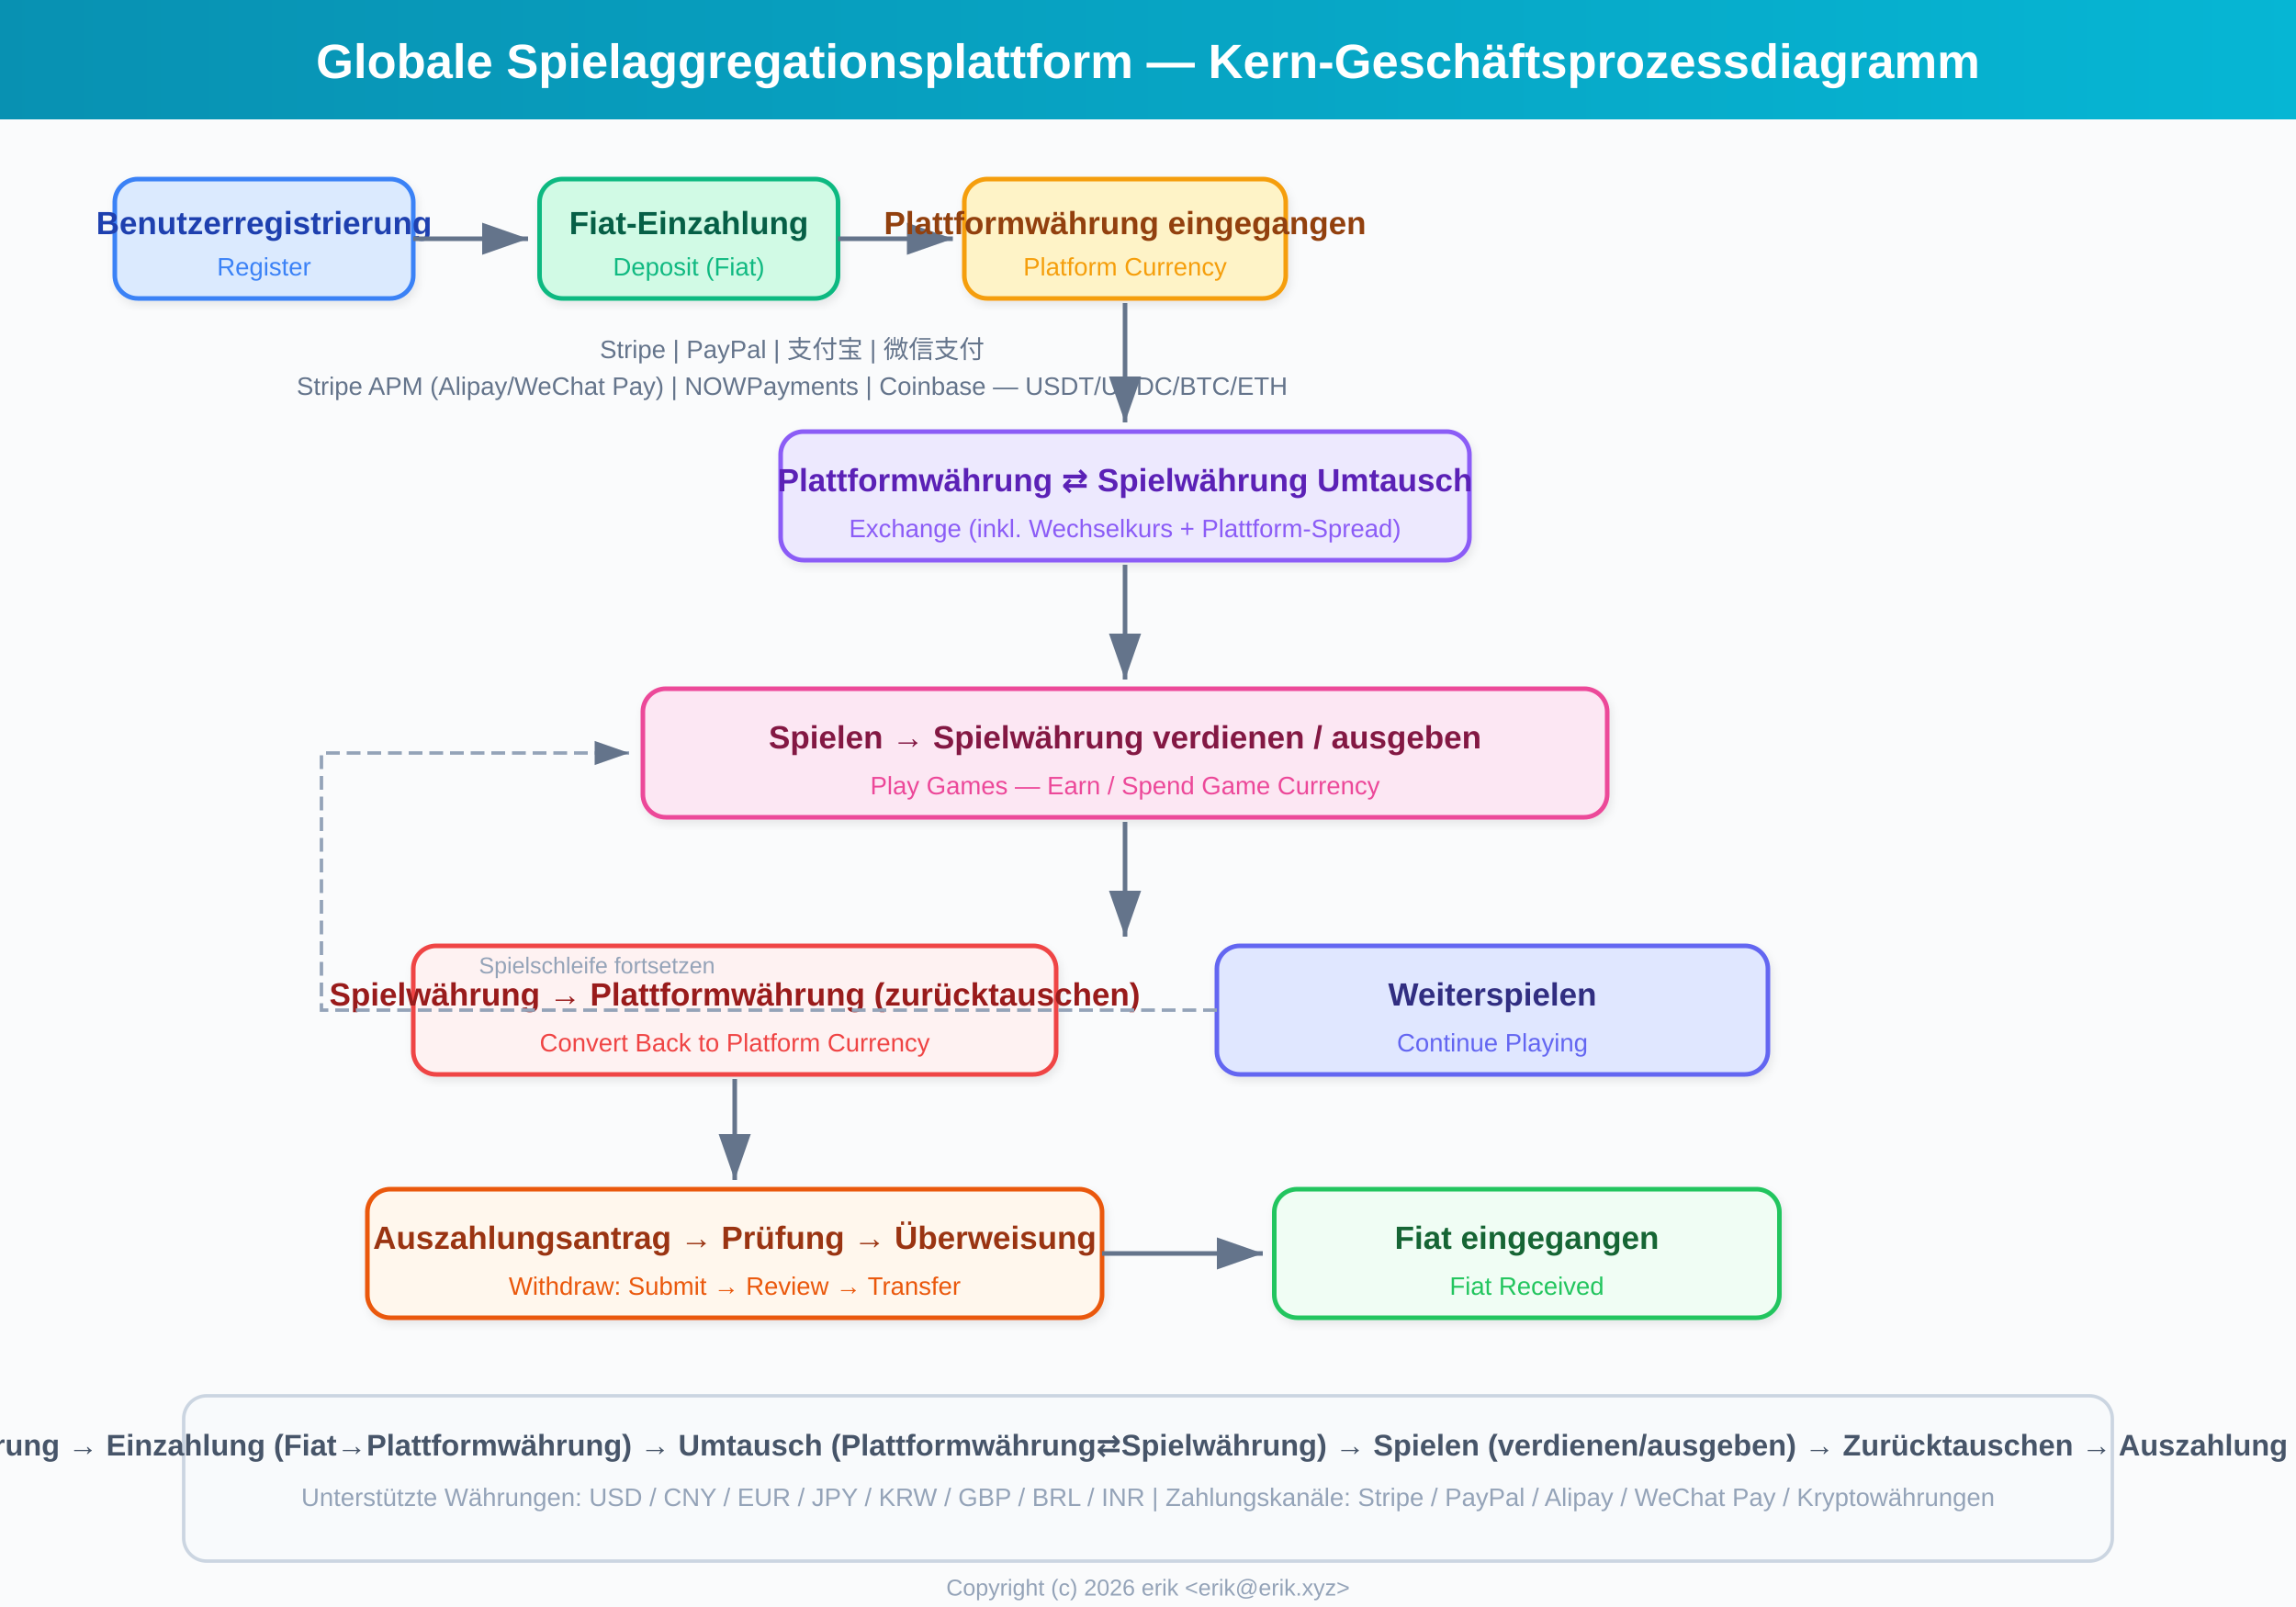
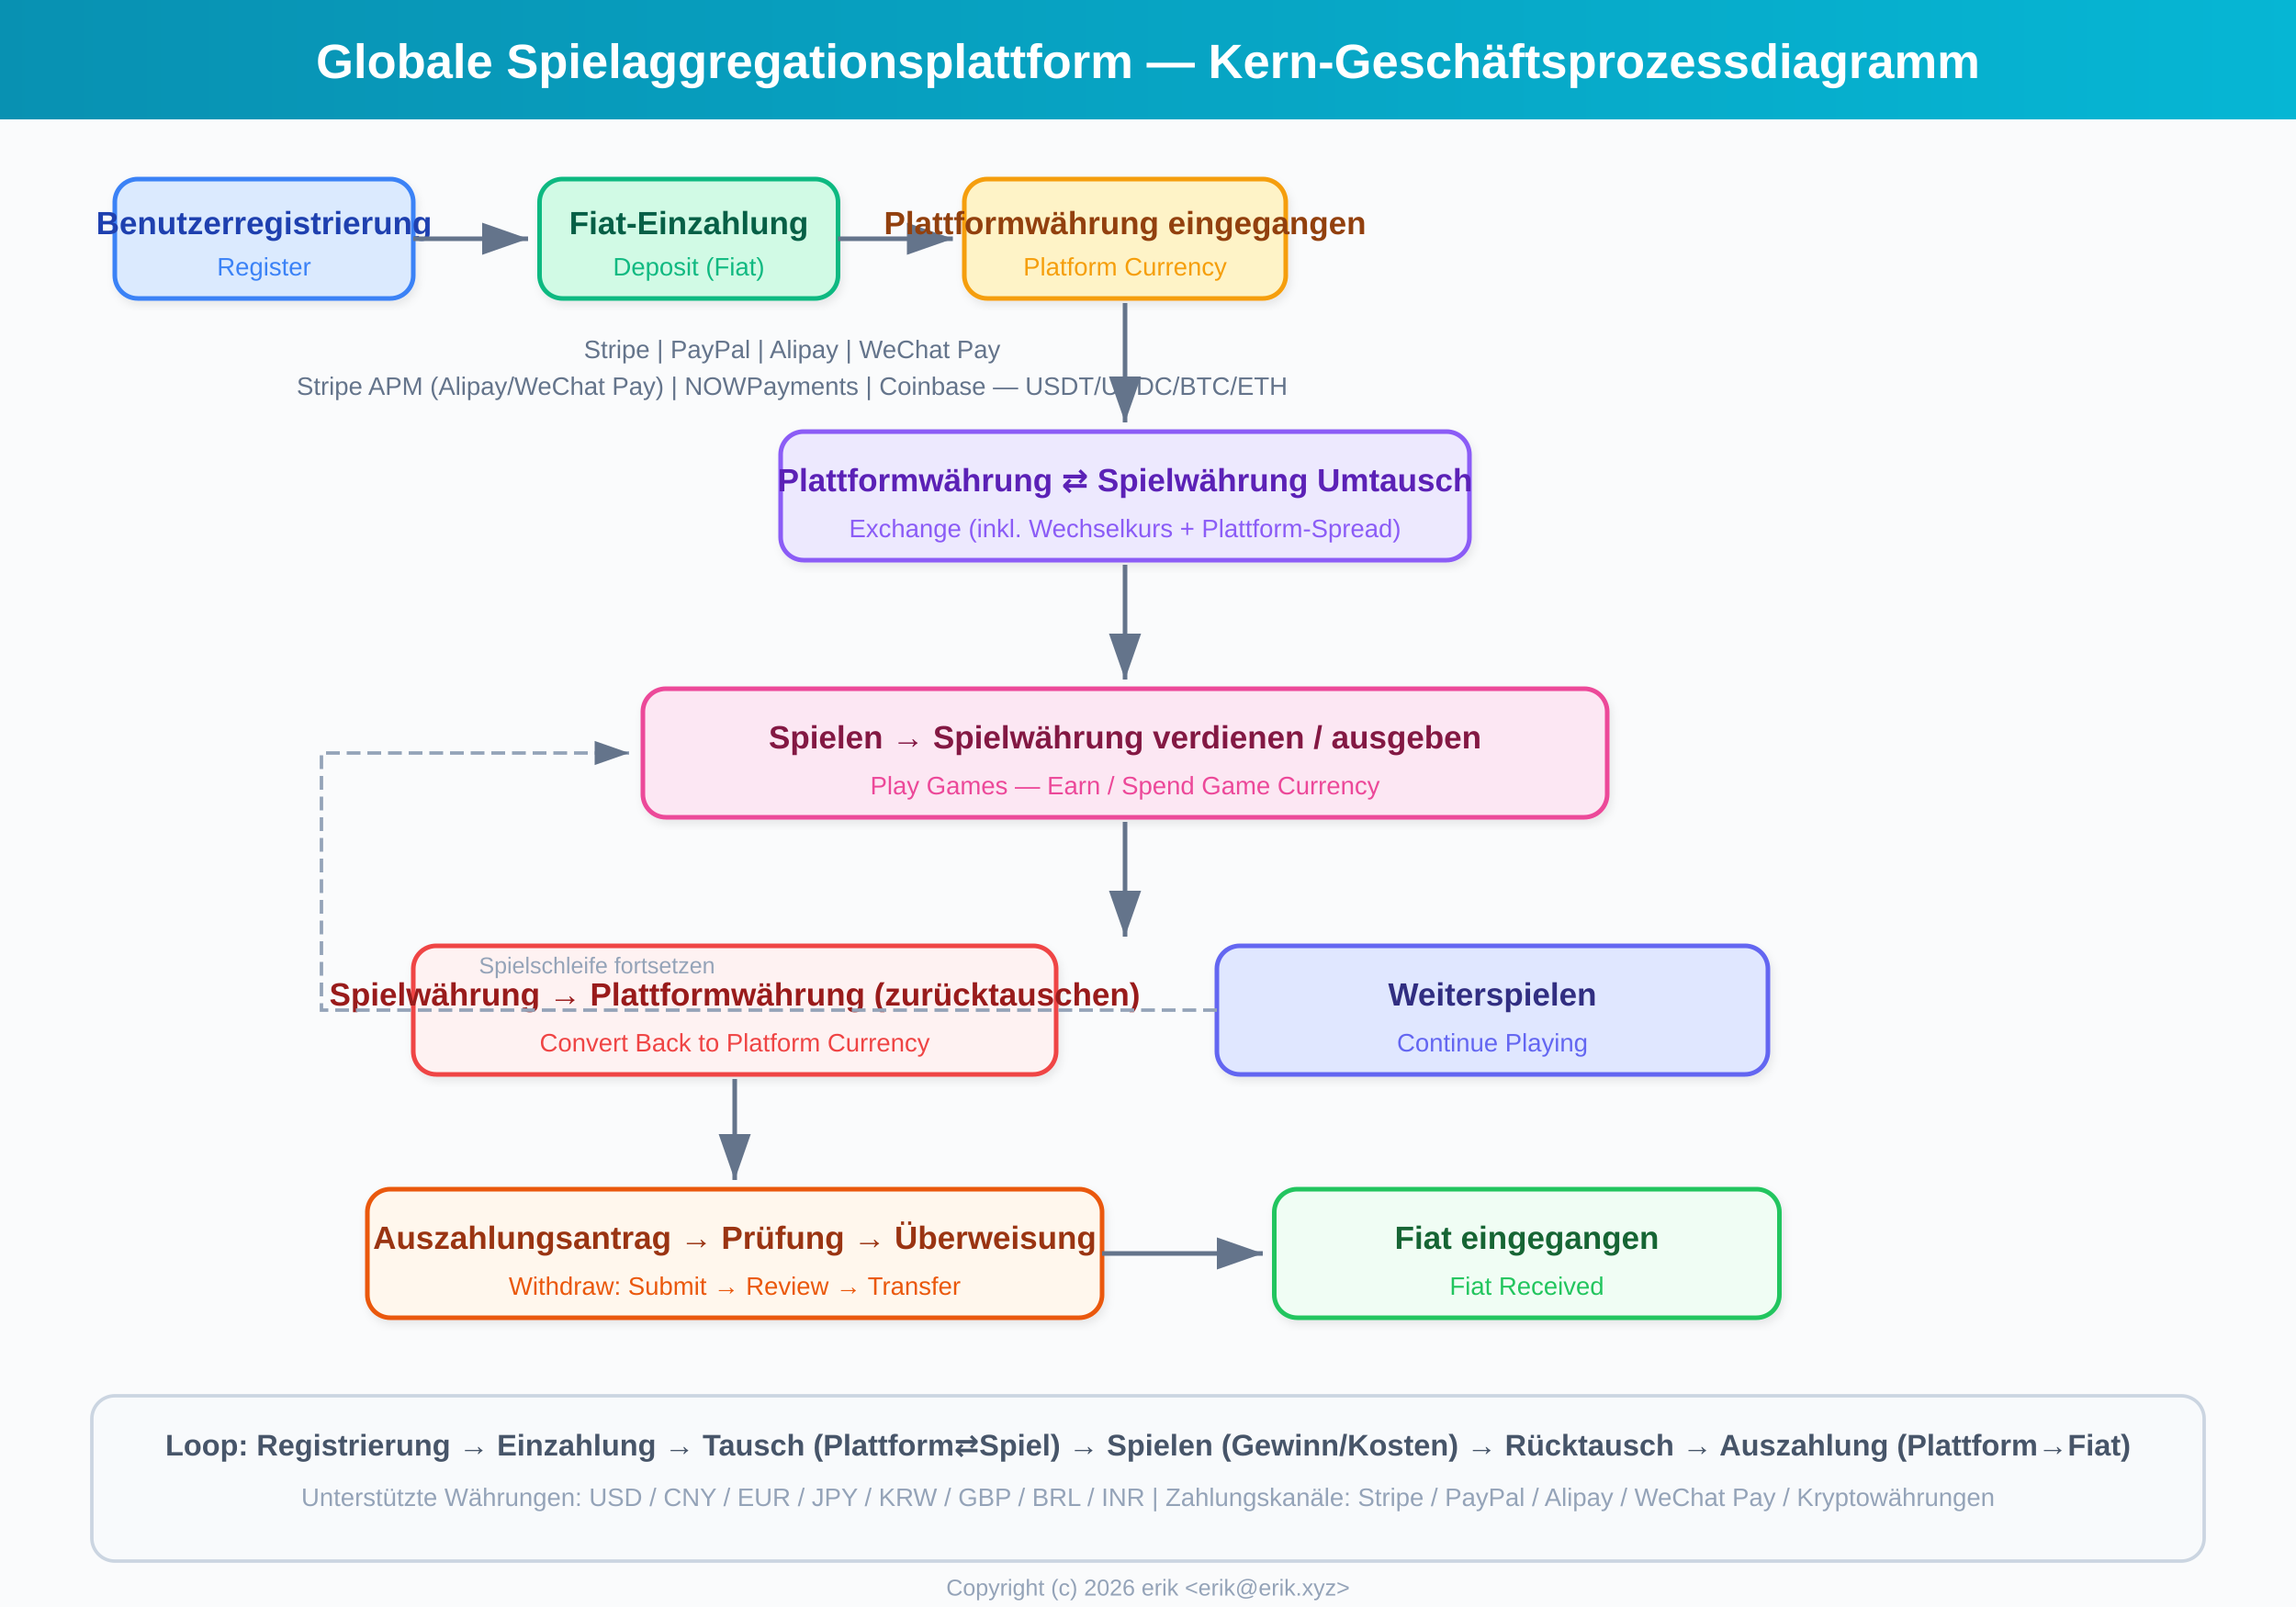
<svg xmlns="http://www.w3.org/2000/svg" viewBox="0 0 1000 700" font-family="Arial, 'Noto Sans SC', 'Noto Sans', sans-serif">
  <defs>
    <marker id="arr" markerWidth="10" markerHeight="7" refX="10" refY="3.5" orient="auto">
      <polygon points="0 0, 10 3.5, 0 7" fill="#64748b" />
    </marker>
    <linearGradient id="hd" x1="0" y1="0" x2="1" y2="0">
      <stop offset="0%" stop-color="#0891b2" />
      <stop offset="100%" stop-color="#06b6d4" />
    </linearGradient>
    <filter id="sh">
      <feDropShadow dx="1" dy="2" stdDeviation="2" flood-opacity=".08" />
    </filter>
  </defs>
  <rect width="1000" height="700" fill="#fafbfc" />
  <rect x="0" y="0" width="1000" height="52" fill="url(#hd)" />
  <text x="500" y="34" text-anchor="middle" fill="#fff" font-size="21" font-weight="bold">Globale Spielaggregationsplattform — Kern-Geschäftsprozessdiagramm</text>
  <rect x="50" y="78" width="130" height="52" rx="10" fill="#dbeafe" stroke="#3b82f6" stroke-width="2" filter="url(#sh)" />
  <text x="115" y="102" text-anchor="middle" fill="#1e40af" font-size="14" font-weight="bold">Benutzerregistrierung</text>
  <text x="115" y="120" text-anchor="middle" fill="#3b82f6" font-size="11">Register</text>
  <line x1="180" y1="104" x2="230" y2="104" stroke="#64748b" stroke-width="2" marker-end="url(#arr)" />
  <rect x="235" y="78" width="130" height="52" rx="10" fill="#d1fae5" stroke="#10b981" stroke-width="2" filter="url(#sh)" />
  <text x="300" y="102" text-anchor="middle" fill="#065f46" font-size="14" font-weight="bold">Fiat-Einzahlung</text>
  <text x="300" y="120" text-anchor="middle" fill="#10b981" font-size="11">Deposit (Fiat)</text>
  <line x1="365" y1="104" x2="415" y2="104" stroke="#64748b" stroke-width="2" marker-end="url(#arr)" />
  <rect x="420" y="78" width="140" height="52" rx="10" fill="#fef3c7" stroke="#f59e0b" stroke-width="2" filter="url(#sh)" />
  <text x="490" y="102" text-anchor="middle" fill="#92400e" font-size="14" font-weight="bold">Plattformwährung eingegangen</text>
  <text x="490" y="120" text-anchor="middle" fill="#f59e0b" font-size="11">Platform Currency</text>
-   <text x="345" y="156" text-anchor="middle" fill="#64748b" font-size="11">Stripe | PayPal | 支付宝 | 微信支付</text>
+   <text x="345" y="156" text-anchor="middle" fill="#64748b" font-size="11">Stripe | PayPal | Alipay | WeChat Pay</text>
  <text x="345" y="172" text-anchor="middle" fill="#64748b" font-size="11">Stripe APM (Alipay/WeChat Pay) | NOWPayments | Coinbase — USDT/USDC/BTC/ETH</text>
  <line x1="490" y1="132" x2="490" y2="184" stroke="#64748b" stroke-width="2" marker-end="url(#arr)" />
  <rect x="340" y="188" width="300" height="56" rx="10" fill="#ede9fe" stroke="#8b5cf6" stroke-width="2" filter="url(#sh)" />
  <text x="490" y="214" text-anchor="middle" fill="#5b21b6" font-size="14" font-weight="bold">Plattformwährung ⇄ Spielwährung Umtausch</text>
  <text x="490" y="234" text-anchor="middle" fill="#8b5cf6" font-size="11">Exchange (inkl. Wechselkurs + Plattform-Spread)</text>
  <line x1="490" y1="246" x2="490" y2="296" stroke="#64748b" stroke-width="2" marker-end="url(#arr)" />
  <rect x="280" y="300" width="420" height="56" rx="10" fill="#fce7f3" stroke="#ec4899" stroke-width="2" filter="url(#sh)" />
  <text x="490" y="326" text-anchor="middle" fill="#831843" font-size="14" font-weight="bold">Spielen → Spielwährung verdienen / ausgeben</text>
  <text x="490" y="346" text-anchor="middle" fill="#ec4899" font-size="11">Play Games — Earn / Spend Game Currency</text>
  <line x1="490" y1="358" x2="490" y2="408" stroke="#64748b" stroke-width="2" marker-end="url(#arr)" />
  <rect x="180" y="412" width="280" height="56" rx="10" fill="#fef2f2" stroke="#ef4444" stroke-width="2" filter="url(#sh)" />
  <text x="320" y="438" text-anchor="middle" fill="#991b1b" font-size="14" font-weight="bold">Spielwährung → Plattformwährung (zurücktauschen)</text>
  <text x="320" y="458" text-anchor="middle" fill="#ef4444" font-size="11">Convert Back to Platform Currency</text>
  <rect x="530" y="412" width="240" height="56" rx="10" fill="#e0e7ff" stroke="#6366f1" stroke-width="2" filter="url(#sh)" />
  <text x="650" y="438" text-anchor="middle" fill="#312e81" font-size="14" font-weight="bold">Weiterspielen</text>
  <text x="650" y="458" text-anchor="middle" fill="#6366f1" font-size="11">Continue Playing</text>
  <path d="M 530 440 L 140 440 L 140 328 L 274 328" fill="none" stroke="#94a3b8" stroke-width="1.5" stroke-dasharray="6,3" marker-end="url(#arr)" />
  <text x="260" y="424" text-anchor="middle" fill="#94a3b8" font-size="10">Spielschleife fortsetzen</text>
  <line x1="320" y1="470" x2="320" y2="514" stroke="#64748b" stroke-width="2" marker-end="url(#arr)" />
  <rect x="160" y="518" width="320" height="56" rx="10" fill="#fff7ed" stroke="#ea580c" stroke-width="2" filter="url(#sh)" />
  <text x="320" y="544" text-anchor="middle" fill="#9a3412" font-size="14" font-weight="bold">Auszahlungsantrag → Prüfung → Überweisung</text>
  <text x="320" y="564" text-anchor="middle" fill="#ea580c" font-size="11">Withdraw: Submit → Review → Transfer</text>
  <line x1="480" y1="546" x2="550" y2="546" stroke="#64748b" stroke-width="2" marker-end="url(#arr)" />
  <rect x="555" y="518" width="220" height="56" rx="10" fill="#f0fdf4" stroke="#22c55e" stroke-width="2" filter="url(#sh)" />
  <text x="665" y="544" text-anchor="middle" fill="#166534" font-size="14" font-weight="bold">Fiat eingegangen</text>
  <text x="665" y="564" text-anchor="middle" fill="#22c55e" font-size="11">Fiat Received</text>
-   <rect x="80" y="608" width="840" height="72" rx="10" fill="#f8fafc" stroke="#cbd5e1" stroke-width="1.5" />
-   <text x="500" y="634" text-anchor="middle" fill="#475569" font-size="13" font-weight="bold">Kern-Kreislauf: Registrierung → Einzahlung (Fiat→Plattformwährung) → Umtausch (Plattformwährung⇄Spielwährung) → Spielen (verdienen/ausgeben) → Zurücktauschen → Auszahlung (Plattformwährung→Fiat)</text>
+   <rect x="40" y="608" width="920" height="72" rx="10" fill="#f8fafc" stroke="#cbd5e1" stroke-width="1.5" />
+   <text x="500" y="634" text-anchor="middle" fill="#475569" font-size="13" font-weight="bold">Loop: Registrierung → Einzahlung → Tausch (Plattform⇄Spiel) → Spielen (Gewinn/Kosten) → Rücktausch → Auszahlung (Plattform→Fiat)</text>
  <text x="500" y="656" text-anchor="middle" fill="#94a3b8" font-size="11">Unterstützte Währungen: USD / CNY / EUR / JPY / KRW / GBP / BRL / INR  |  Zahlungskanäle: Stripe / PayPal / Alipay / WeChat Pay / Kryptowährungen</text>
  <text x="500" y="695" text-anchor="middle" fill="#94a3b8" font-size="10">Copyright (c) 2026 erik &lt;erik@erik.xyz&gt;</text>
</svg>
